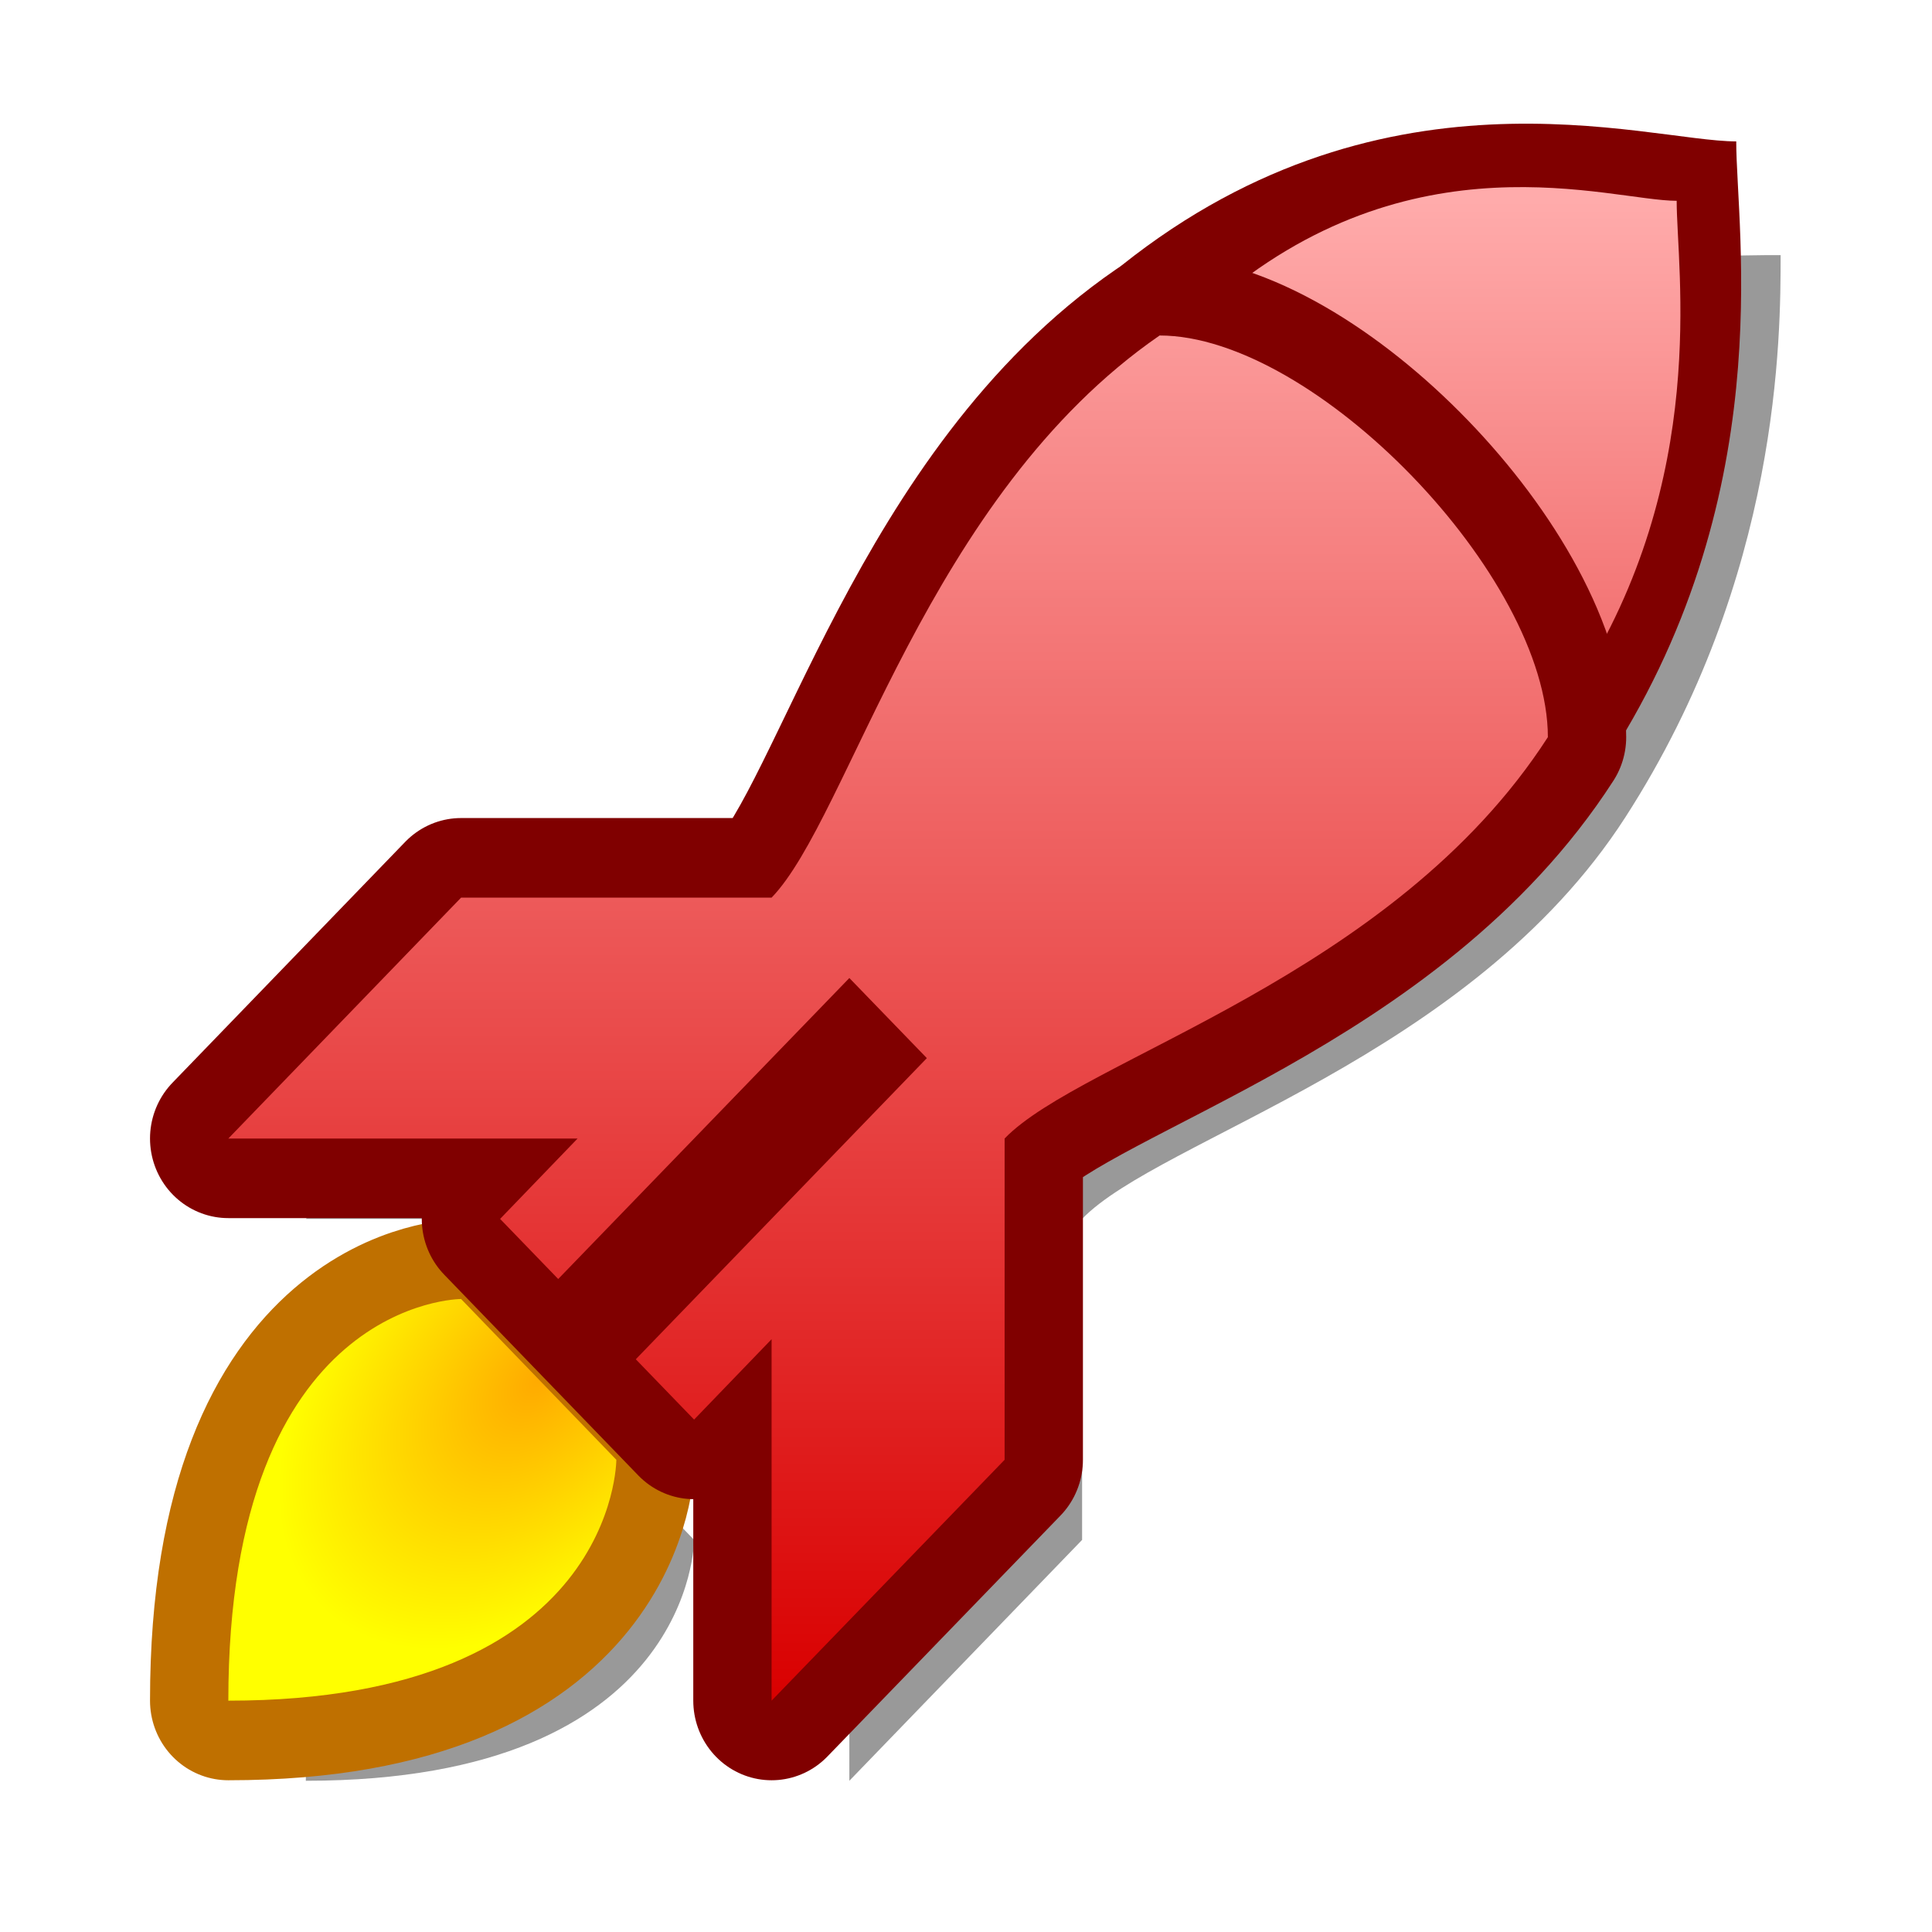
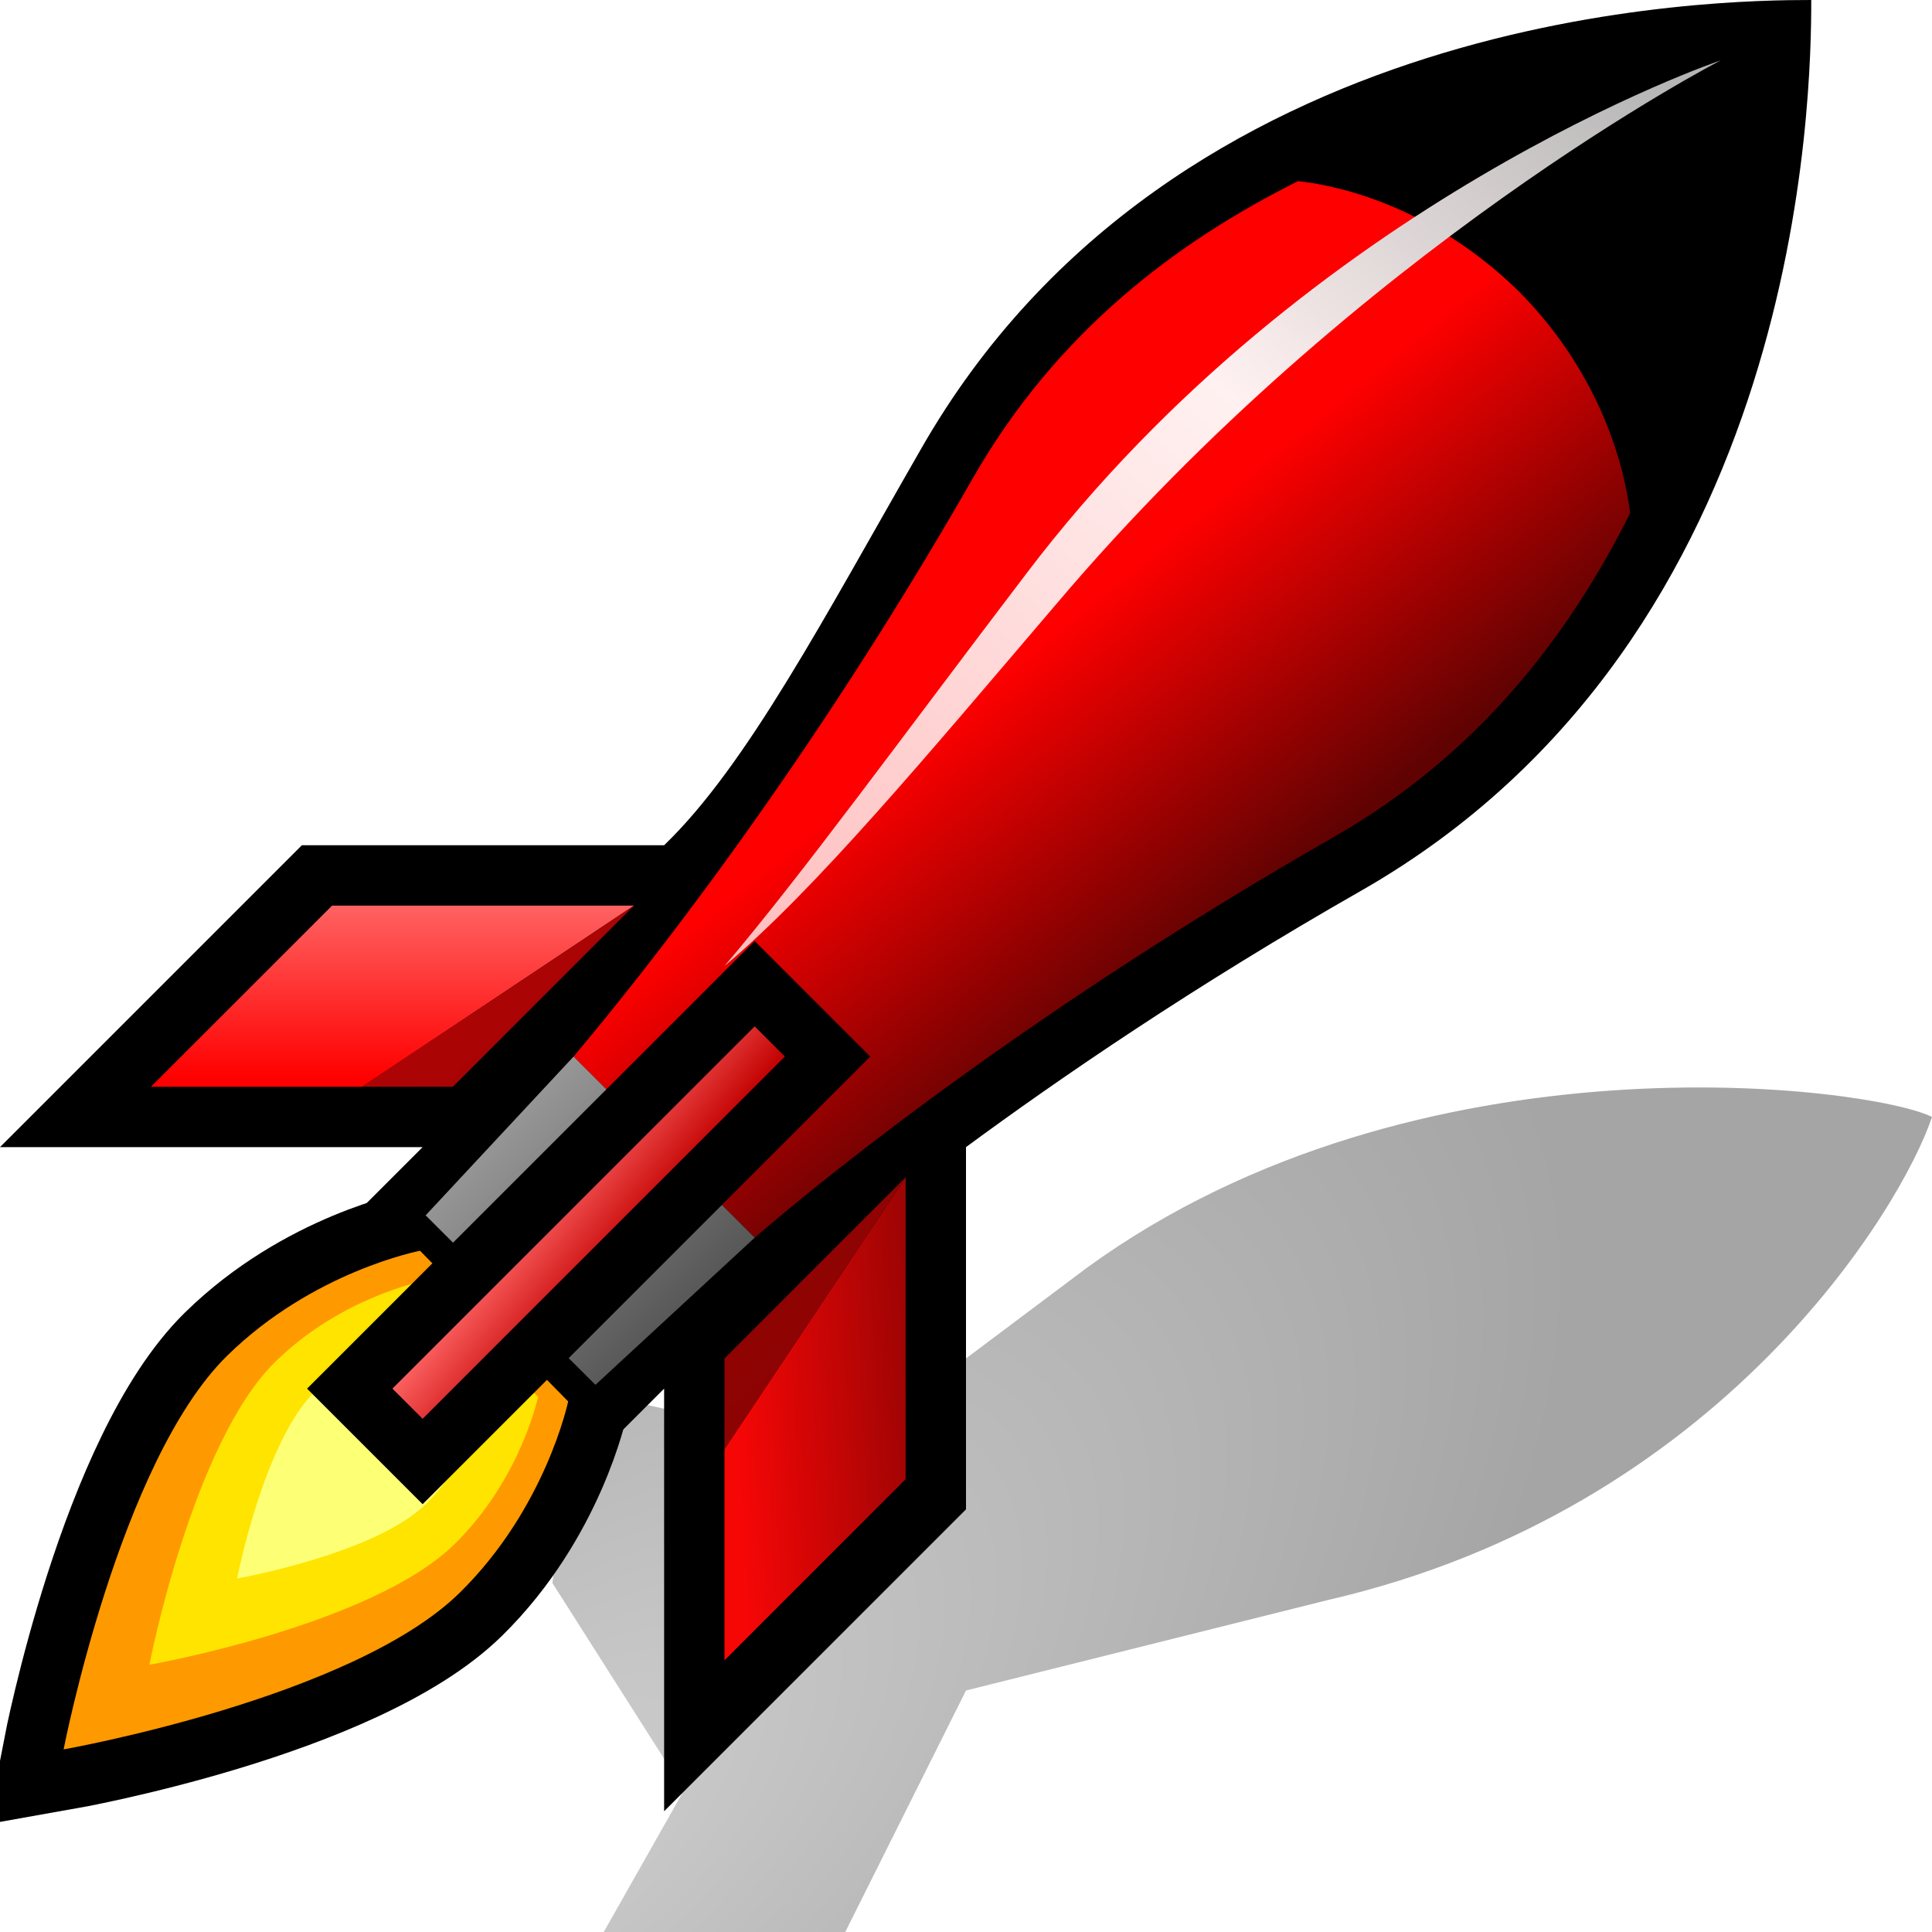
<svg xmlns="http://www.w3.org/2000/svg" version="1.1" width="64" height="64" color-interpolation="linearRGB">
  <g>
-     <path style="fill:#000000; fill-opacity:0.4" d="M56.18 27.51C61.99 18.64 61.99 9.77 61.99 6.81C59.09 6.81 50.37 6.81 41.66 12.73C47.47 12.73 56.18 21.6 56.18 27.51z            M27.14 49.69V62.99L35.85 54.12V42.3C38.75 39.34 50.37 36.38 56.18 27.51C56.18 21.6 47.47 12.73 41.66 12.73C32.95 18.64 30.04 30.47 27.14 33.43H15.52L6.8 42.3H19.87L16.97 45.25L24.23 52.64L27.14 49.69z            M15.52 48.21C15.52 48.21 6.8 48.21 6.8 62.99C21.33 62.99 21.33 54.12 21.33 54.12L15.52 48.21z" transform="matrix(0.8852,0,0,0.8996,4.1117,2.3246)" />
-     <path style="fill:#800000" d="M55.17 22.4C60.59 14.36 59.24 6.32 59.24 3.64C56.52 3.64 48.38 0.96 40.24 7.66C45.67 7.66 55.17 17.04 55.17 22.4z" transform="matrix(1.0939,0,0,1.1083,-7.2876,0.6497)" />
-     <linearGradient id="gradient0" gradientUnits="userSpaceOnUse" x1="167.36" y1="4.8" x2="167.36" y2="53.22">
-       <stop offset="0" stop-color="#ffabab" />
-       <stop offset="1" stop-color="#d90000" />
+     <radialGradient id="gradient0" gradientUnits="userSpaceOnUse" cx="0" cy="0" r="64" gradientTransform="matrix(0.4898,-0.4128,0.2049,0.2432,18.1243,60.3864)">
+       <stop offset="0" stop-color="#000000" stop-opacity="0.196" />
+       <stop offset="1" stop-color="#000000" stop-opacity="0.353" />
+     </radialGradient>
+     <path style="fill:url(#gradient0)" d="M22.66 59.3L20 64H28L32 56L44 53C57 50 63 40 64 37C62 36 47 34 36 42L28 48L19 46L18.3 52.44L22.66 59.3z" />
+     <radialGradient id="gradient1" gradientUnits="userSpaceOnUse" cx="0" cy="0" r="64" gradientTransform="matrix(0.1875,0,0,0.0937,11,59)">
+       <stop offset="0" stop-color="#ffffff" stop-opacity="0.121" />
+       <stop offset="0.655" stop-color="#ffffff" stop-opacity="0.043" />
+       <stop offset="1" stop-color="#ffffff" stop-opacity="0" />
+     </radialGradient>
+     <path style="fill:url(#gradient1)" d="M0 52V64H20V52H0z" />
+     <path style="fill:#000000" d="M22 46V60L32 50V38C35.08 35.73 39.54 32.67 45.1 29.5C59.82 21.08 60 3 60 0C57 0 38.9 0.16 30.5 14.89C27.31 20.44 24.75 25.35 22 28H10L0 38H14L12 40L20 48L22 46z" />
+     <path style="fill:none; stroke:#000000; stroke-width:4" d="M26 43C26 43 24 46 24 50C24 55 29.5 63 29.5 63C29.5 63 35 55 35 50C35 46 33 43 33 43H26z" transform="matrix(0.7011,0.713,-0.713,0.7011,26.3439,-7.2522)" />
+     <path style="fill:#ff9900" d="M26 43C26 43 24 46 24 50C24 55 29.5 63 29.5 63C29.5 63 35 55 35 50C35 46 33 43 33 43H26z" transform="matrix(0.7011,0.713,-0.713,0.7011,26.3439,-7.2522)" />
+     <path style="fill:#ffe400" d="M26 43C26 43 24 46 24 50C24 55 29.5 63 29.5 63C29.5 63 35 55 35 50C35 46 33 43 33 43H26z" transform="matrix(0.5402,0.5488,-0.5493,0.5397,23.6174,4.9563)" />
+     <path style="fill:#fdff75" d="M26 43C26 43 24 46 24 50C24 55 29.5 63 29.5 63C29.5 63 35 55 35 50C35 46 33 43 33 43H26z" transform="matrix(0.3344,0.3392,-0.34,0.3335,19.4095,21.2728)" />
+     <linearGradient id="gradient2" gradientUnits="userSpaceOnUse" x1="13.08" y1="35.72" x2="13.08" y2="29.76">
+       <stop offset="0" stop-color="#ff0000" />
+       <stop offset="1" stop-color="#ff6666" />
    </linearGradient>
-     <path style="fill:url(#gradient0)" d="M54.38 22.65C59.35 15 58.1 7.36 58.1 4.81C55.62 4.81 48.17 2.26 40.72 8.63C45.69 8.63 54.38 17.55 54.38 22.65z" transform="matrix(0.8852,0,0,0.8996,4.1117,2.3246)" />
-     <path style="fill:none; stroke:#bf7000; stroke-width:5.862; stroke-linecap:round; stroke-linejoin:round" d="M12.61 45.25C12.61 45.25 3.9 45.25 3.9 60.04C18.42 60.04 18.42 51.17 18.42 51.17L12.61 45.25z" transform="matrix(0.8852,0,0,0.8996,4.1117,2.3246)" />
-     <radialGradient id="gradient1" gradientUnits="userSpaceOnUse" cx="0" cy="0" r="64" gradientTransform="matrix(0.0829,0.0844,-0.128,0.1303,15.5228,48.2146)">
-       <stop offset="0" stop-color="#ffaa00" />
-       <stop offset="1" stop-color="#ffff00" />
-     </radialGradient>
-     <path style="fill:url(#gradient1)" d="M12.61 45.25C12.61 45.25 3.9 45.25 3.9 60.04C18.42 60.04 18.42 51.17 18.42 51.17L12.61 45.25z" transform="matrix(0.8852,0,0,0.8996,4.1117,2.3246)" />
-     <path style="fill:none; stroke:#800000; stroke-width:5.862; stroke-linecap:round; stroke-linejoin:round" d="M24.23 46.73V60.04L32.95 51.17V39.34C35.85 36.38 47.47 33.43 53.28 24.56C53.28 18.64 44.56 9.77 38.75 9.77C30.04 15.68 27.14 27.51 24.23 30.47H12.61L3.9 39.34H16.97L14.07 42.3L21.33 49.69L24.23 46.73z" transform="matrix(0.8852,0,0,0.8996,4.1117,2.3246)" />
-     <linearGradient id="gradient2" gradientUnits="userSpaceOnUse" x1="186.89" y1="3.84" x2="186.89" y2="60.04">
-       <stop offset="0" stop-color="#ffabab" />
-       <stop offset="1" stop-color="#d90000" />
+     <path style="fill:url(#gradient2)" d="M5 36H12L21 30H11L5 36z" />
+     <linearGradient id="gradient3" gradientUnits="userSpaceOnUse" x1="42.26" y1="6.03" x2="55.41" y2="21.1">
+       <stop offset="0" stop-color="#b20404" />
+       <stop offset="1" stop-color="#8b0303" />
    </linearGradient>
-     <path style="fill:url(#gradient2)" d="M24.23 46.73V60.04L32.95 51.17V39.34C35.85 36.38 47.47 33.43 53.28 24.56C53.28 18.64 44.56 9.77 38.75 9.77C30.04 15.68 27.14 27.51 24.23 30.47H12.61L3.9 39.34H16.97L14.07 42.3L21.33 49.69L24.23 46.73z" transform="matrix(0.8852,0,0,0.8996,4.1117,2.3246)" />
-     <path style="fill:#800000" d="M18.42 48.21L30.04 36.38L27.14 33.43L15.52 45.25L18.42 48.21z" transform="matrix(0.8852,0,0,0.8996,4.1117,2.3246)" />
+     <path style="fill:url(#gradient3)" d="M15 36L21 30L12 36H15z" />
+     <linearGradient id="gradient4" gradientUnits="userSpaceOnUse" x1="23.89" y1="38.46" x2="30.2" y2="38.13">
+       <stop offset="0" stop-color="#f70606" />
+       <stop offset="1" stop-color="#980404" />
+     </linearGradient>
+     <path style="fill:url(#gradient4)" d="M30 49V39L24 48V55L30 49z" />
+     <linearGradient id="gradient5" gradientUnits="userSpaceOnUse" x1="42.26" y1="6.03" x2="55.41" y2="21.1">
+       <stop offset="0" stop-color="#b20404" />
+       <stop offset="1" stop-color="#8b0303" />
+     </linearGradient>
+     <path style="fill:url(#gradient5)" d="M24 45V48L30 39L24 45z" />
+     <linearGradient id="gradient6" gradientUnits="userSpaceOnUse" x1="46.2" y1="2.06" x2="57.89" y2="16.36">
+       <stop offset="0" stop-color="#ff0000" />
+       <stop offset="0.4" stop-color="#ff0000" />
+       <stop offset="1" stop-color="#610202" />
+     </linearGradient>
+     <path style="fill:url(#gradient6)" d="M32.21 15.87C26.72 25.47 21.26 32.32 19 35L25 41C27.65 38.71 34.51 33.26 44.11 27.77C49.01 24.98 52 21 54 17C53.71 14.7 52.59 11.95 50.33 9.67C48.03 7.4 45.28 6.26 43 6C39 8 35 10.98 32.21 15.87z" />
+     <linearGradient id="gradient7" gradientUnits="userSpaceOnUse" x1="16.63" y1="37.4" x2="22.59" y2="43.35">
+       <stop offset="0" stop-color="#969696" />
+       <stop offset="1" stop-color="#585858" />
+     </linearGradient>
+     <path style="fill:url(#gradient7)" d="M19 35L14.1 40.26L14.12 40.28L19.71 45.86L19.73 45.87L25 41L19 35z" />
+     <path style="fill:none; stroke:#000000; stroke-width:4" d="M14 47L26 35L25 34L13 46L14 47z" />
+     <linearGradient id="gradient8" gradientUnits="userSpaceOnUse" x1="22.66" y1="33.76" x2="25.28" y2="35.88">
+       <stop offset="0" stop-color="#ff6666" />
+       <stop offset="1" stop-color="#c20000" />
+     </linearGradient>
+     <path style="fill:url(#gradient8)" d="M14 47L26 35L25 34L13 46L14 47z" />
+     <linearGradient id="gradient9" gradientUnits="userSpaceOnUse" x1="-51.01" y1="-21.49" x2="-17.78" y2="-60.26">
+       <stop offset="0" stop-color="#ffacac" />
+       <stop offset="0.655" stop-color="#fff1f1" />
+       <stop offset="1" stop-color="#b4b4b4" />
+     </linearGradient>
+     <path style="fill:url(#gradient9)" d="M34 19C29.95 24.32 26.55 29 24 32C27.02 29.46 30.68 25.06 35 20C45.01 8.18 57 2 57 2C57 2 43.42 6.58 34 19z" />
  </g>
</svg>
